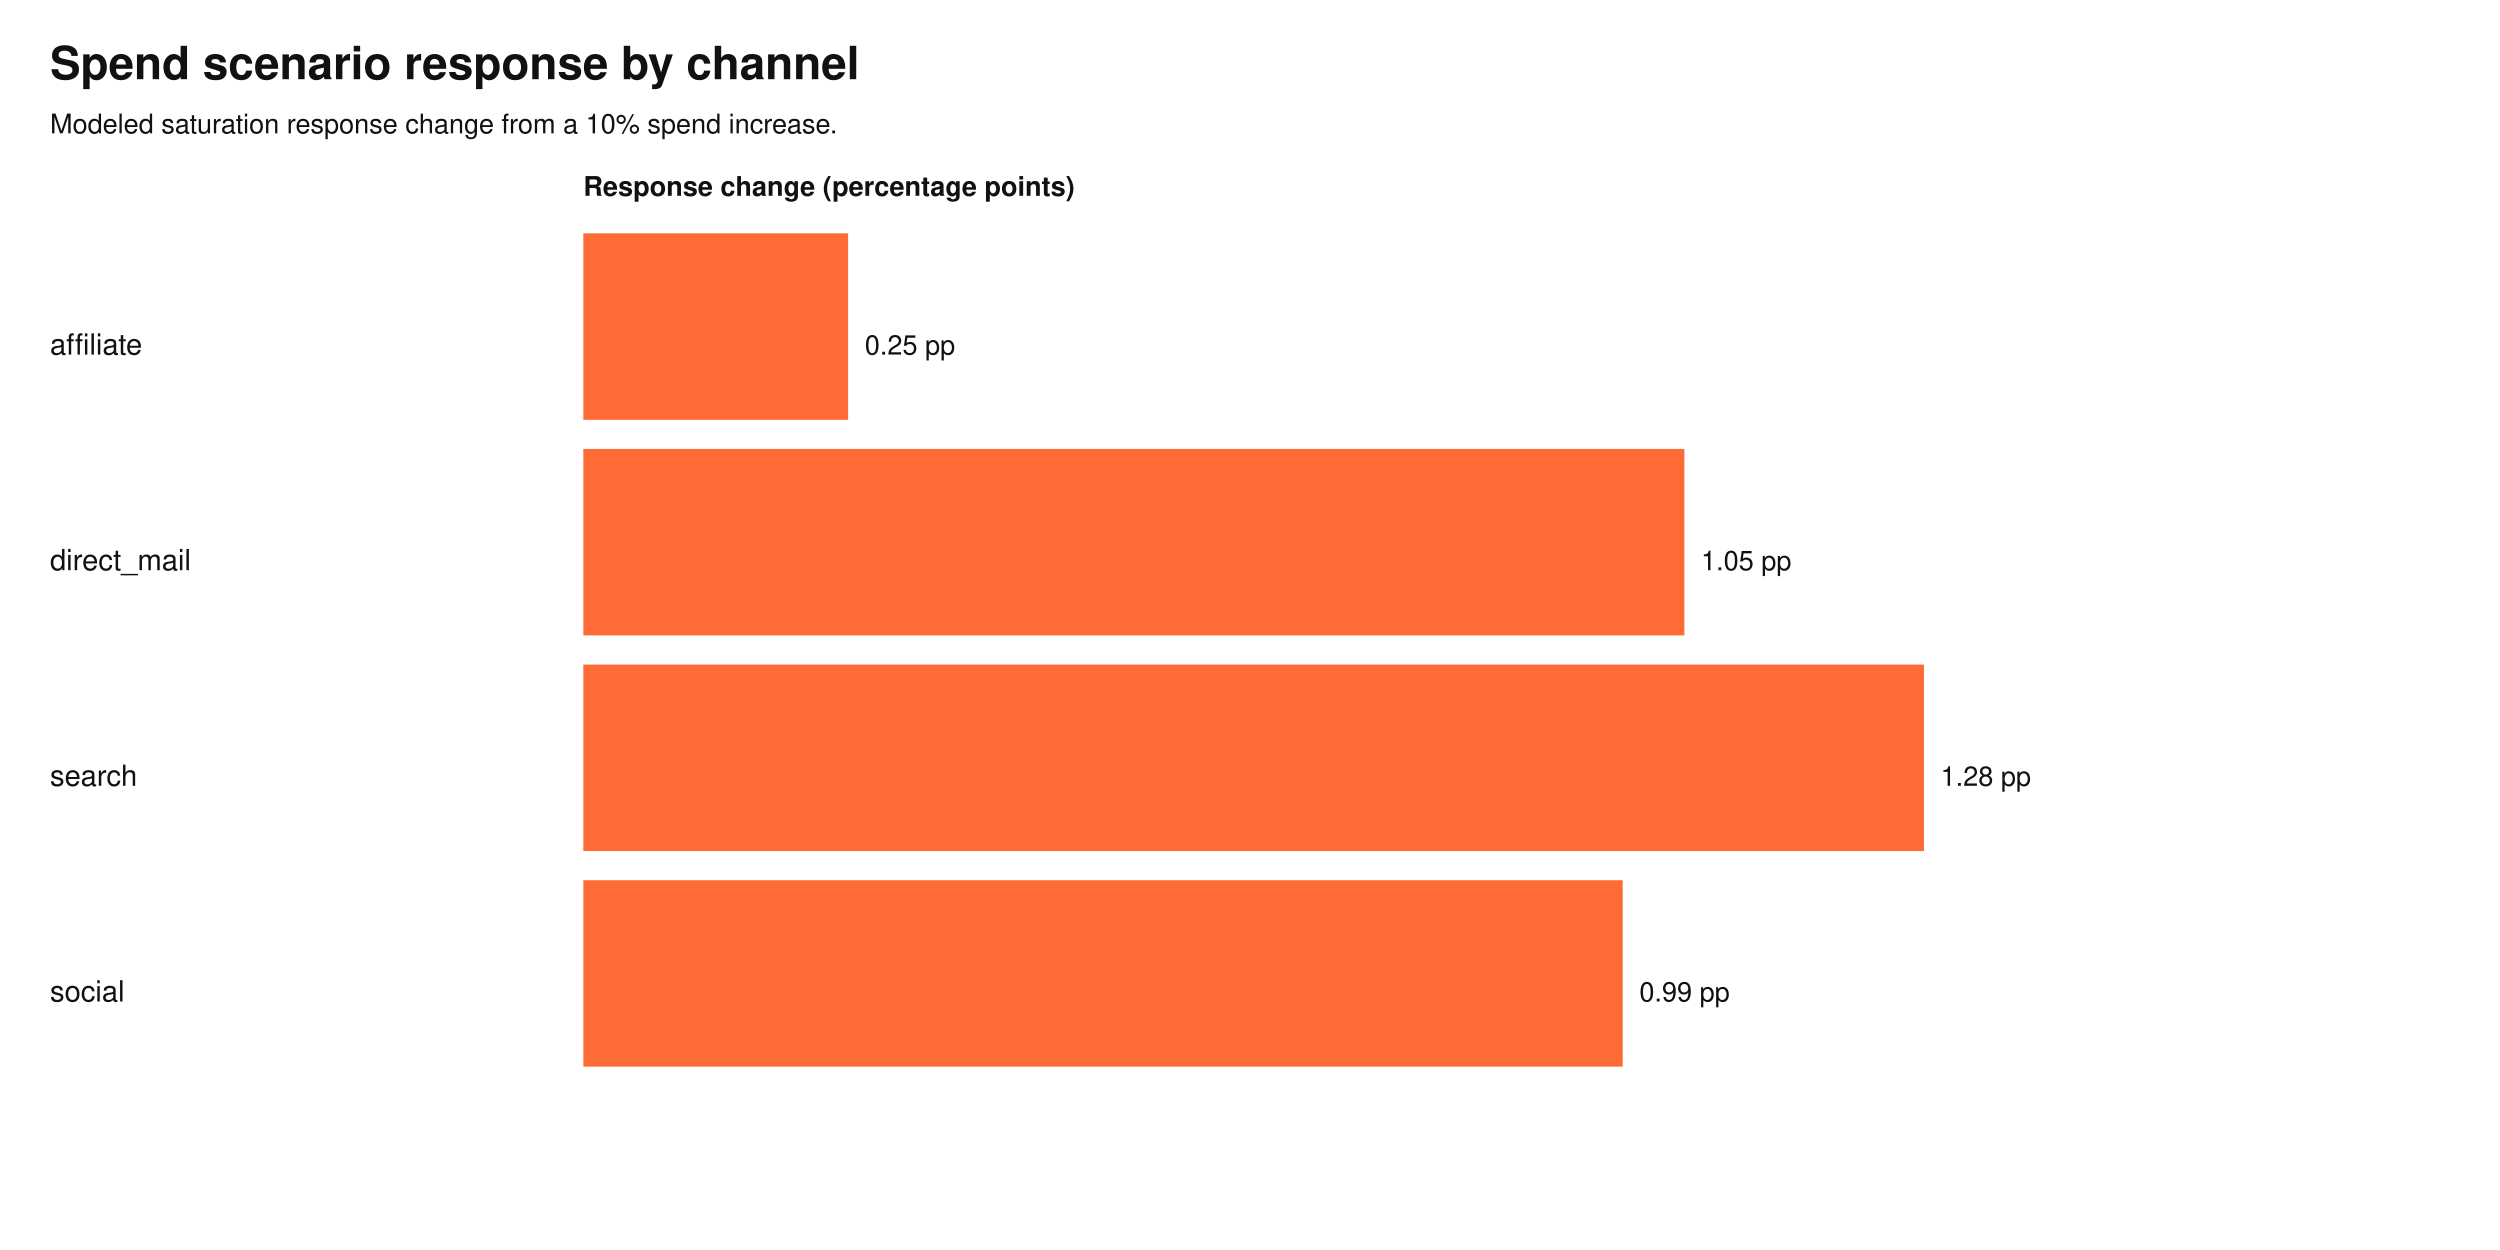
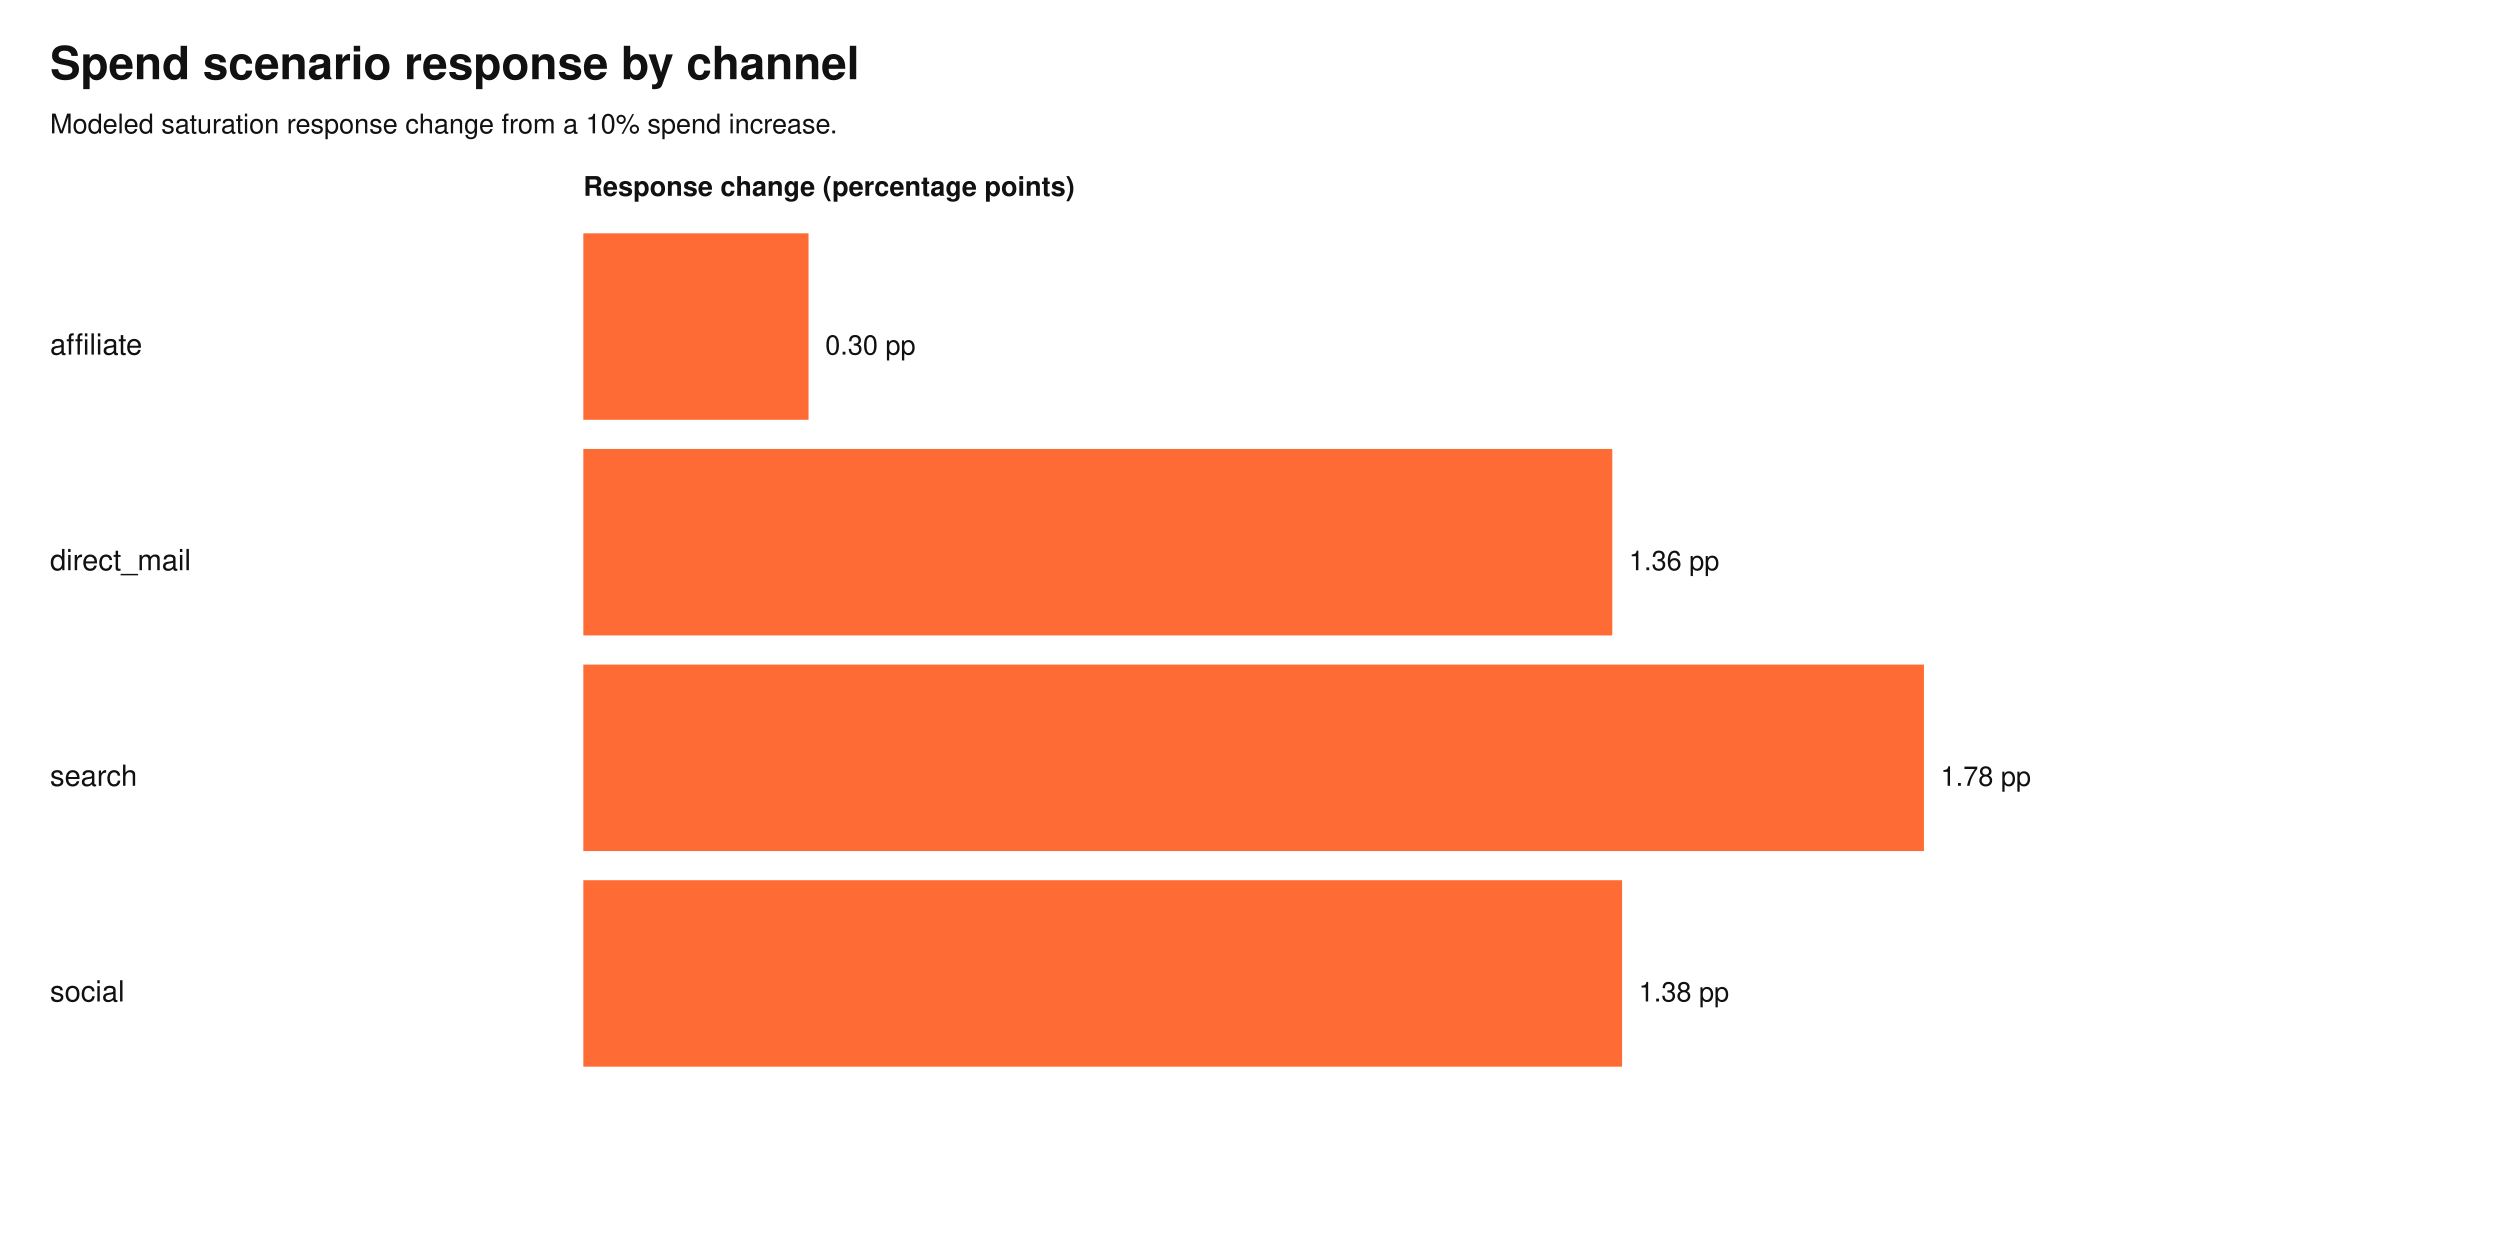
<svg xmlns="http://www.w3.org/2000/svg" width="1200" height="600" viewBox="0 0 1200 600">
  <rect width="100%" height="100%" fill="#ffffff" />
  <text x="24.0" y="38.0" font-family="Helvetica, Arial, sans-serif" font-size="22" font-weight="700" fill="#111111">Spend scenario response by channel</text>
  <text x="24.0" y="64.0" font-family="Helvetica, Arial, sans-serif" font-size="13" font-weight="400" fill="#111111">Modeled saturation response change from a 10% spend increase.</text>
  <text x="280.0" y="94.0" font-family="Helvetica, Arial, sans-serif" font-size="13" font-weight="700" fill="#111111">Response change (percentage points)</text>
  <text x="24.0" y="170.2" font-family="Helvetica, Arial, sans-serif" font-size="14" font-weight="400" fill="#111111">affiliate</text>
-   <rect x="280" y="112.0" width="127.1" height="89.5" fill="#ff6b35" />
-   <text x="415.1" y="170.2" font-family="Helvetica, Arial, sans-serif" font-size="13" font-weight="400" fill="#111111">0.25 pp</text>
+   <rect x="280" y="112.0" width="108.1" height="89.5" fill="#ff6b35" />
+   <text x="396.1" y="170.2" font-family="Helvetica, Arial, sans-serif" font-size="13" font-weight="400" fill="#111111">0.30 pp</text>
  <text x="24.0" y="273.7" font-family="Helvetica, Arial, sans-serif" font-size="14" font-weight="400" fill="#111111">direct_mail</text>
-   <rect x="280" y="215.5" width="528.5" height="89.5" fill="#ff6b35" />
-   <text x="816.5" y="273.7" font-family="Helvetica, Arial, sans-serif" font-size="13" font-weight="400" fill="#111111">1.05 pp</text>
+   <rect x="280" y="215.5" width="493.9" height="89.5" fill="#ff6b35" />
+   <text x="781.9" y="273.7" font-family="Helvetica, Arial, sans-serif" font-size="13" font-weight="400" fill="#111111">1.36 pp</text>
  <text x="24.0" y="377.2" font-family="Helvetica, Arial, sans-serif" font-size="14" font-weight="400" fill="#111111">search</text>
  <rect x="280" y="319.0" width="643.5" height="89.5" fill="#ff6b35" />
-   <text x="931.5" y="377.2" font-family="Helvetica, Arial, sans-serif" font-size="13" font-weight="400" fill="#111111">1.28 pp</text>
+   <text x="931.5" y="377.2" font-family="Helvetica, Arial, sans-serif" font-size="13" font-weight="400" fill="#111111">1.78 pp</text>
  <text x="24.0" y="480.7" font-family="Helvetica, Arial, sans-serif" font-size="14" font-weight="400" fill="#111111">social</text>
-   <rect x="280" y="422.5" width="498.9" height="89.5" fill="#ff6b35" />
-   <text x="786.9" y="480.7" font-family="Helvetica, Arial, sans-serif" font-size="13" font-weight="400" fill="#111111">0.99 pp</text>
+   <rect x="280" y="422.5" width="498.6" height="89.5" fill="#ff6b35" />
+   <text x="786.6" y="480.7" font-family="Helvetica, Arial, sans-serif" font-size="13" font-weight="400" fill="#111111">1.38 pp</text>
</svg>
